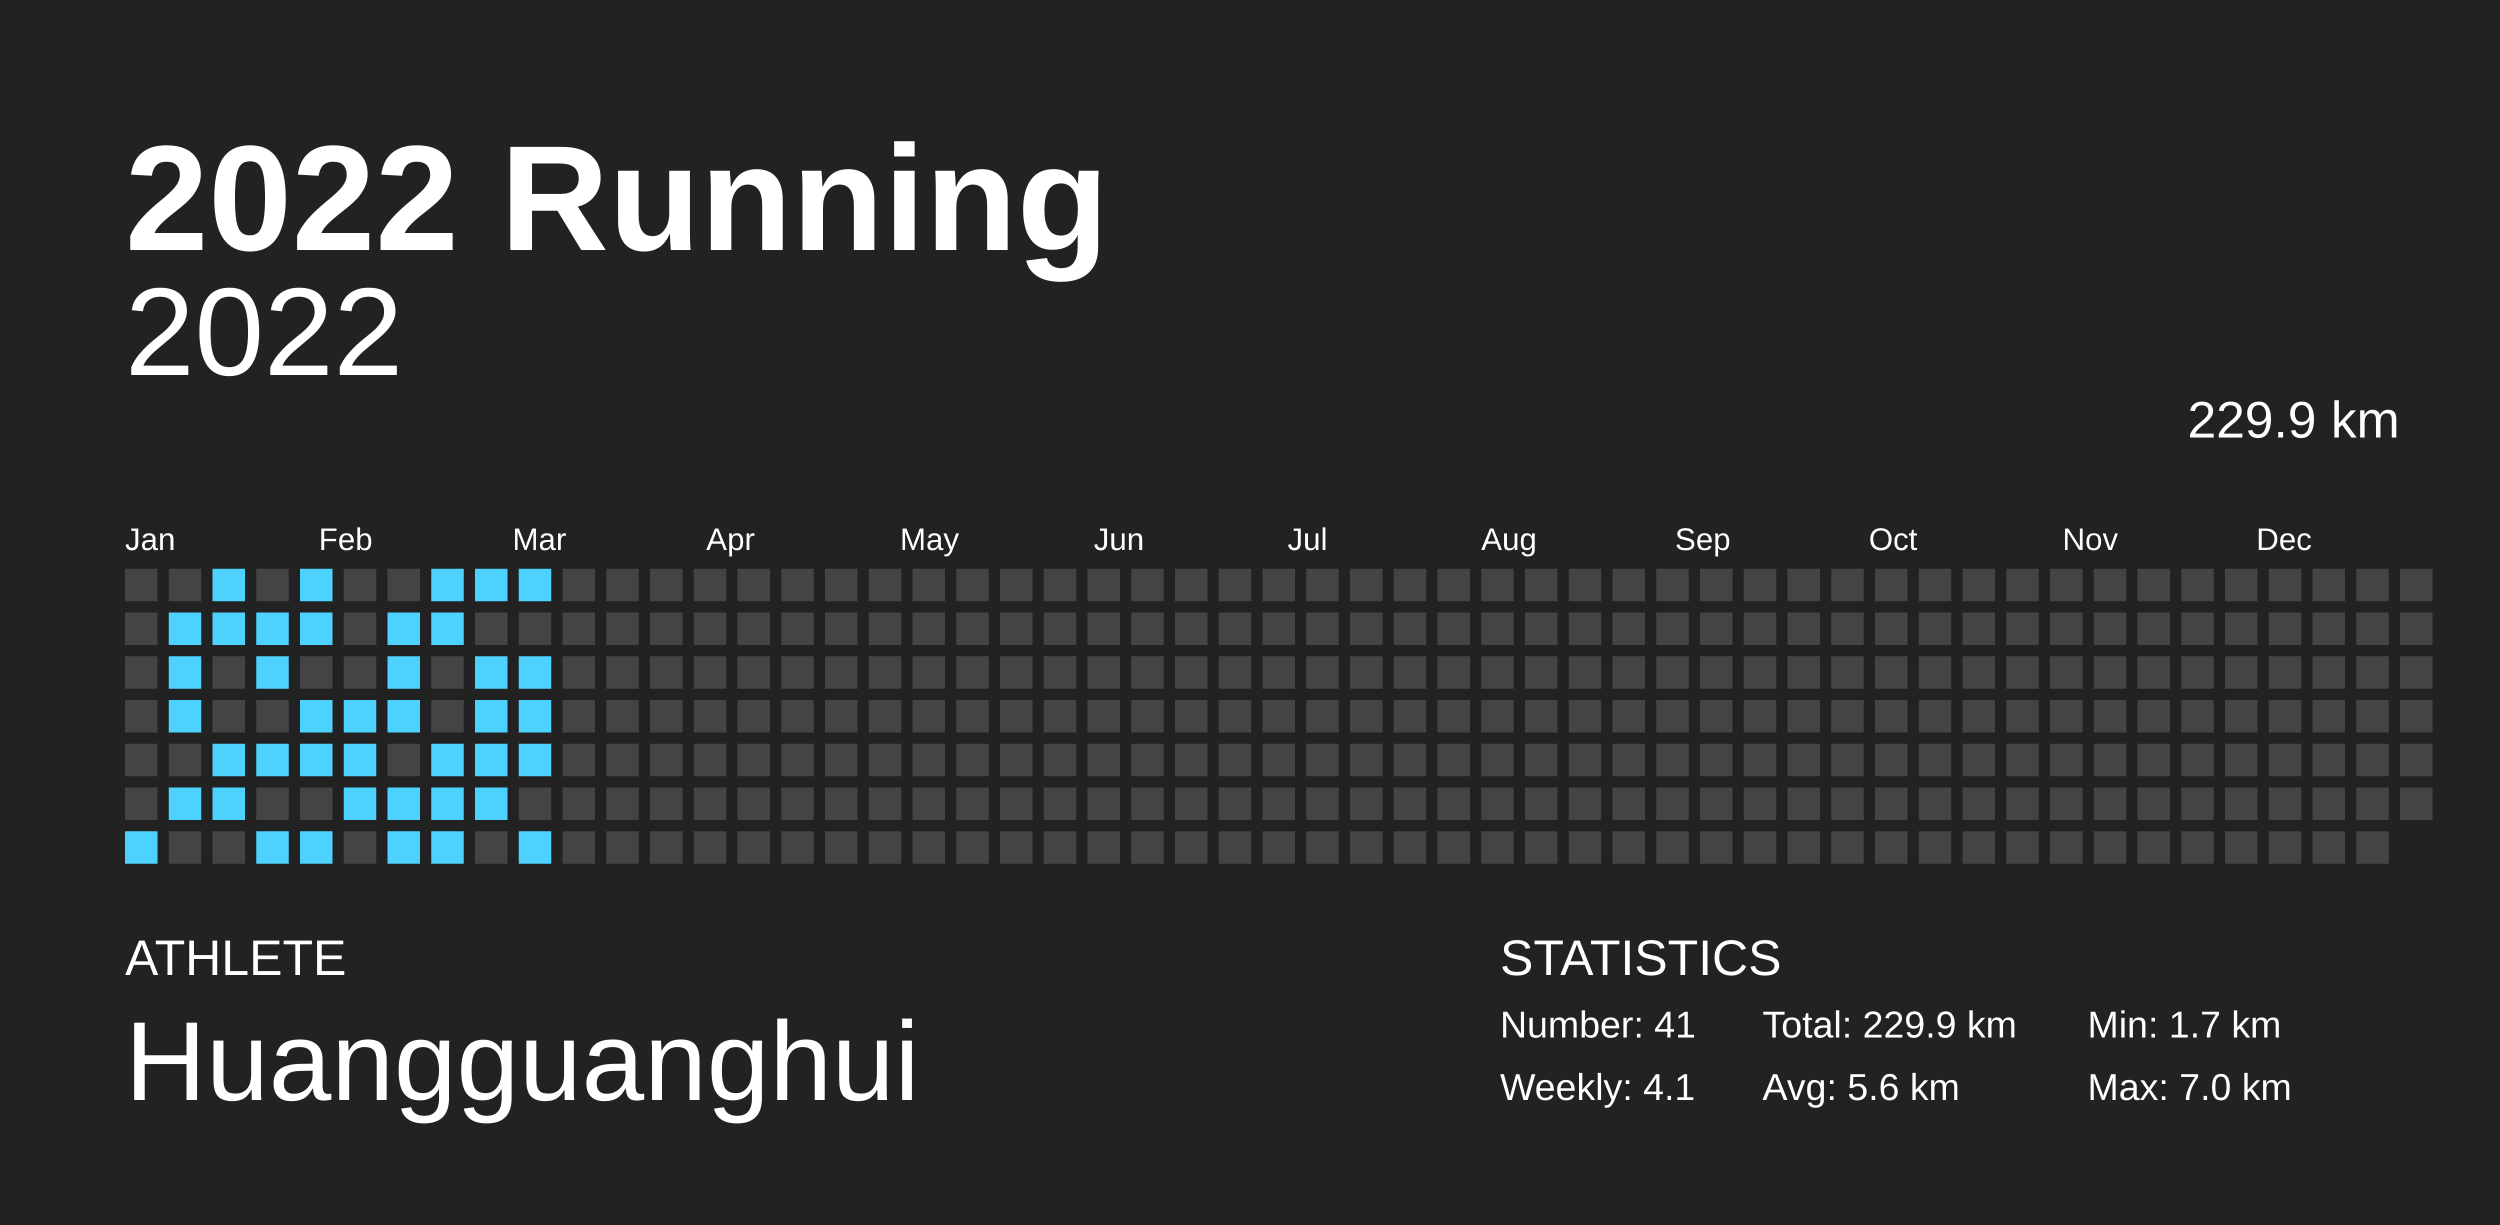
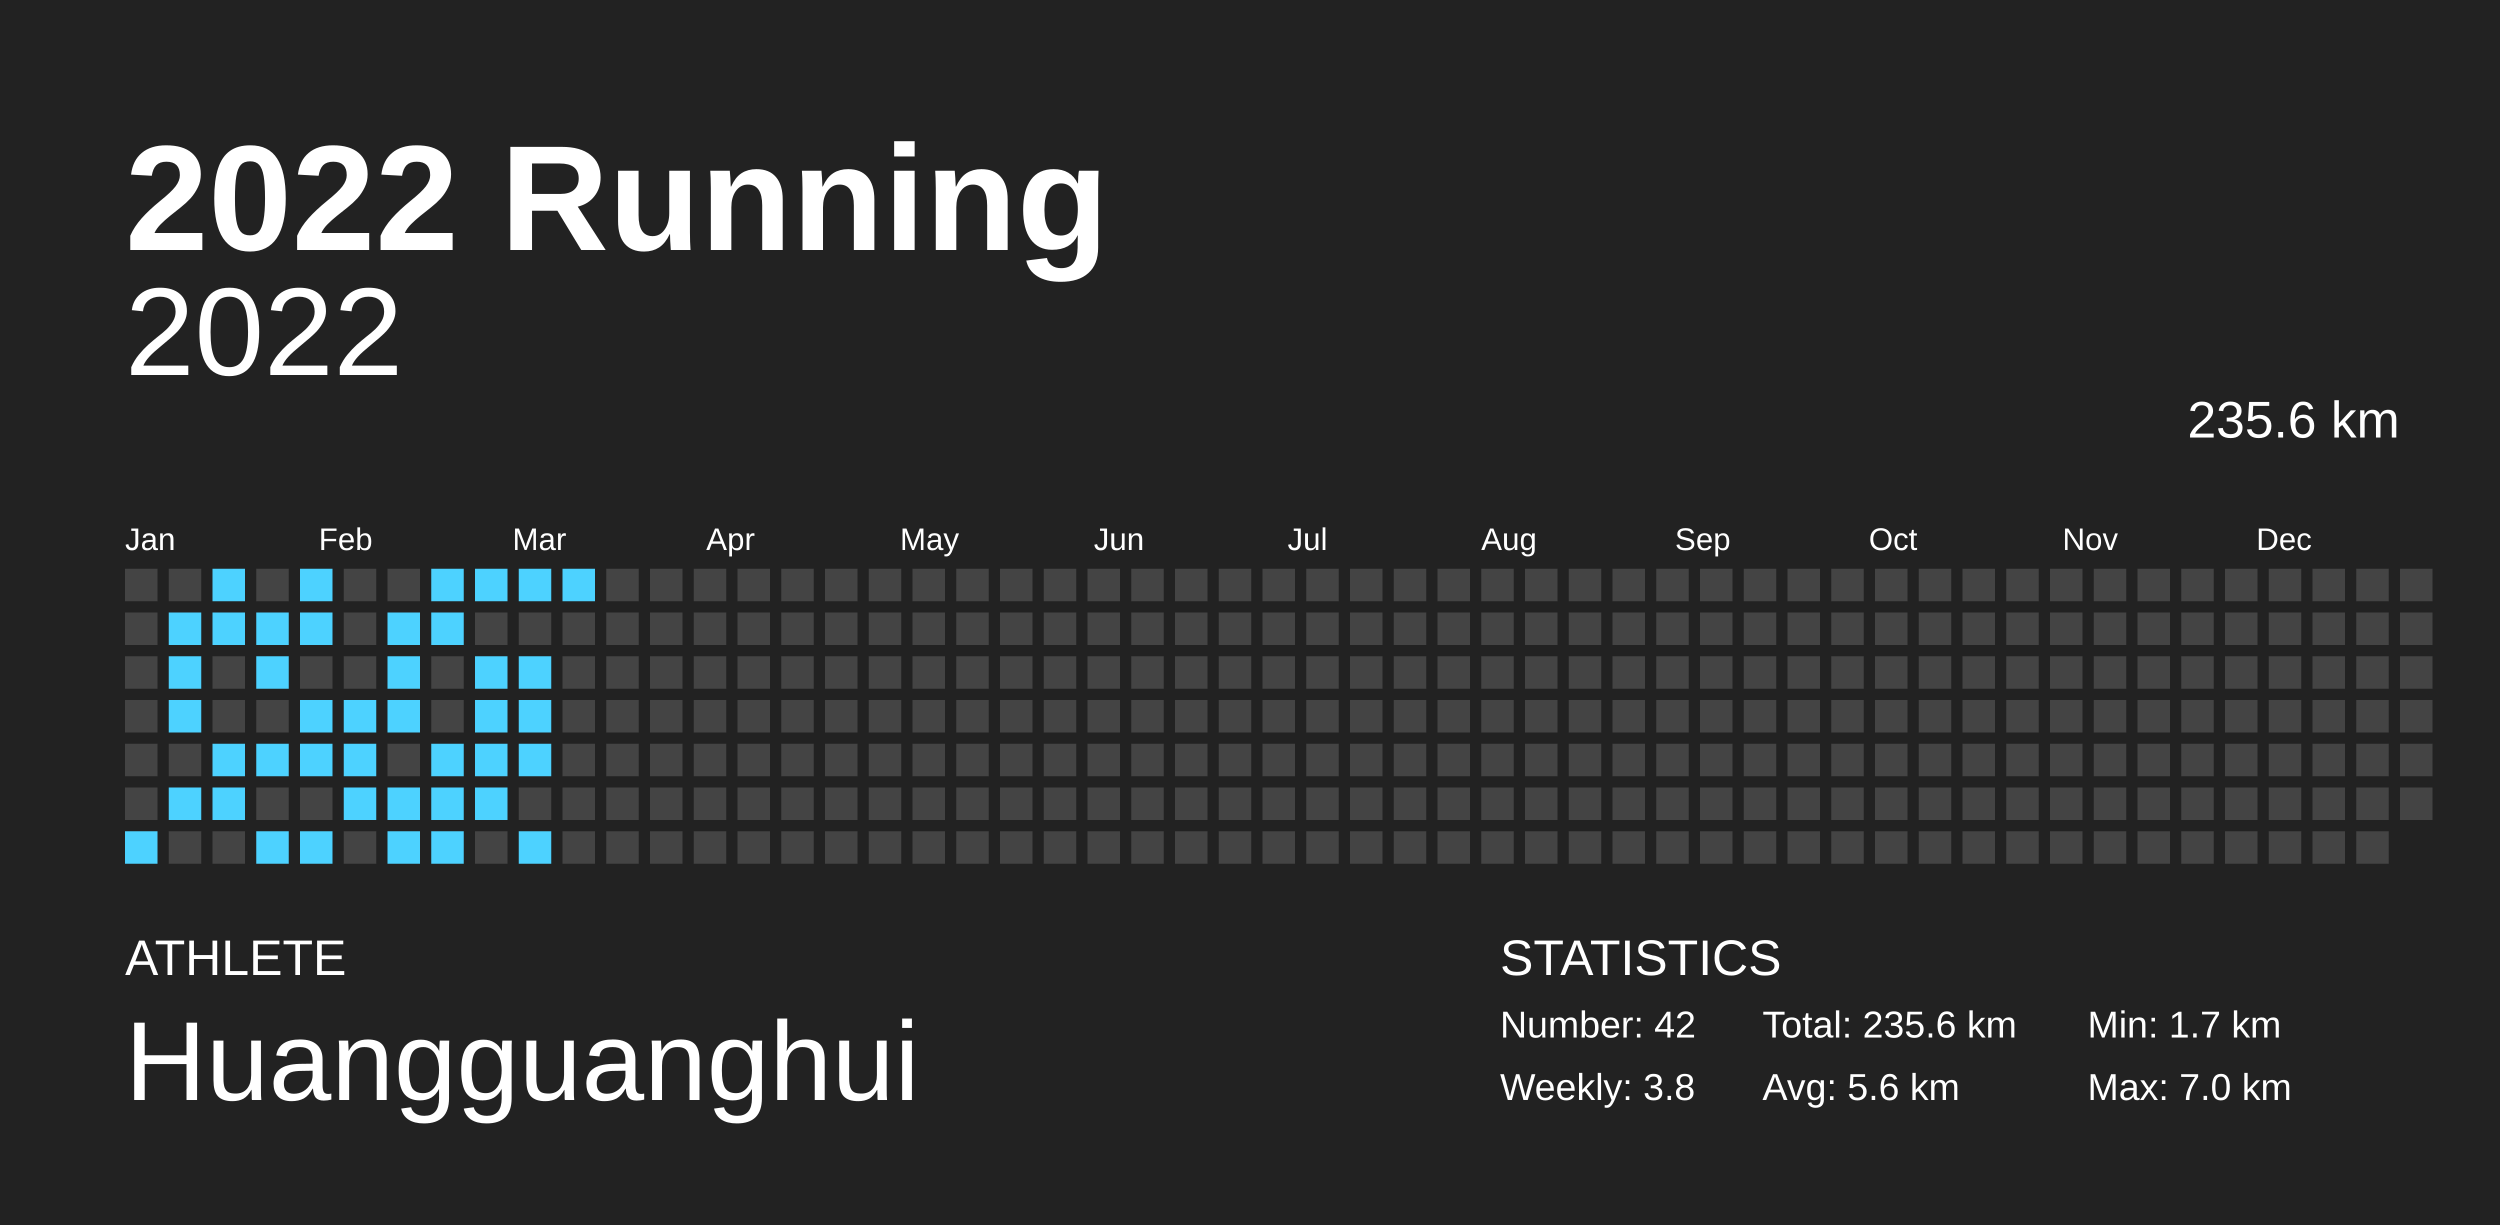
<svg xmlns="http://www.w3.org/2000/svg" baseProfile="full" height="98mm" version="1.1" viewBox="0,0,200,98" width="200mm">
  <defs />
  <rect fill="#222222" height="98" width="200" x="0" y="0" />
  <text fill="#FFFFFF" style="font-size:12px; font-family:Arial; font-weight:bold;" x="10" y="20">2022 Running</text>
  <text fill="#FFFFFF" style="font-size:4px; font-family:Arial" x="10" y="78">ATHLETE</text>
  <text fill="#FFFFFF" style="font-size:9px; font-family:Arial" x="10" y="88">Huangguanghui</text>
  <text fill="#FFFFFF" style="font-size:4px; font-family:Arial" x="120" y="78">STATISTICS</text>
-   <text fill="#FFFFFF" style="font-size:3px; font-family:Arial" x="120" y="83">Number: 41</text>
-   <text fill="#FFFFFF" style="font-size:3px; font-family:Arial" x="120" y="88">Weekly: 4.1</text>
-   <text fill="#FFFFFF" style="font-size:3px; font-family:Arial" x="141" y="83">Total: 229.9 km</text>
+   <text fill="#FFFFFF" style="font-size:3px; font-family:Arial" x="120" y="83">Number: 42</text>
+   <text fill="#FFFFFF" style="font-size:3px; font-family:Arial" x="120" y="88">Weekly: 3.8</text>
+   <text fill="#FFFFFF" style="font-size:3px; font-family:Arial" x="141" y="83">Total: 235.6 km</text>
  <text fill="#FFFFFF" style="font-size:3px; font-family:Arial" x="141" y="88">Avg: 5.6 km</text>
  <text fill="#FFFFFF" style="font-size:3px; font-family:Arial" x="167" y="83">Min: 1.7 km</text>
  <text fill="#FFFFFF" style="font-size:3px; font-family:Arial" x="167" y="88">Max: 7.0 km</text>
  <text alignment-baseline="hanging" fill="#FFFFFF" style="font-size:10.0px; font-family:Arial;" x="10" y="30">2022</text>
-   <text alignment-baseline="hanging" fill="#FFFFFF" style="font-size:4.125px; font-family:Arial;" x="175" y="35">229.9 km</text>
+   <text alignment-baseline="hanging" fill="#FFFFFF" style="font-size:4.125px; font-family:Arial;" x="175" y="35">235.6 km</text>
  <text fill="#FFFFFF" style="font-size:2.5px; font-family:Arial" x="10.0" y="44">Jan</text>
  <text fill="#FFFFFF" style="font-size:2.5px; font-family:Arial" x="25.5" y="44">Feb</text>
  <text fill="#FFFFFF" style="font-size:2.5px; font-family:Arial" x="41.0" y="44">Mar</text>
  <text fill="#FFFFFF" style="font-size:2.5px; font-family:Arial" x="56.5" y="44">Apr</text>
  <text fill="#FFFFFF" style="font-size:2.5px; font-family:Arial" x="72.0" y="44">May</text>
  <text fill="#FFFFFF" style="font-size:2.5px; font-family:Arial" x="87.5" y="44">Jun</text>
  <text fill="#FFFFFF" style="font-size:2.5px; font-family:Arial" x="103.0" y="44">Jul</text>
  <text fill="#FFFFFF" style="font-size:2.5px; font-family:Arial" x="118.5" y="44">Aug</text>
  <text fill="#FFFFFF" style="font-size:2.5px; font-family:Arial" x="134.0" y="44">Sep</text>
  <text fill="#FFFFFF" style="font-size:2.5px; font-family:Arial" x="149.5" y="44">Oct</text>
  <text fill="#FFFFFF" style="font-size:2.5px; font-family:Arial" x="165.0" y="44">Nov</text>
  <text fill="#FFFFFF" style="font-size:2.5px; font-family:Arial" x="180.5" y="44">Dec</text>
  <rect fill="#444444" height="2.6" width="2.6" x="10.0" y="45.5" />
  <rect fill="#444444" height="2.6" width="2.6" x="10.0" y="49.0" />
  <rect fill="#444444" height="2.6" width="2.6" x="10.0" y="52.5" />
  <rect fill="#444444" height="2.6" width="2.6" x="10.0" y="56.0" />
  <rect fill="#444444" height="2.6" width="2.6" x="10.0" y="59.5" />
  <rect fill="#444444" height="2.6" width="2.6" x="10.0" y="63.0" />
  <rect fill="#4dd2ff" height="2.6" width="2.6" x="10.0" y="66.5" />
  <rect fill="#444444" height="2.6" width="2.6" x="13.5" y="45.5" />
  <rect fill="#4dd2ff" height="2.6" width="2.6" x="13.5" y="49.0" />
  <rect fill="#4dd2ff" height="2.6" width="2.6" x="13.5" y="52.5" />
  <rect fill="#4dd2ff" height="2.6" width="2.6" x="13.5" y="56.0" />
  <rect fill="#444444" height="2.6" width="2.6" x="13.5" y="59.5" />
  <rect fill="#4dd2ff" height="2.6" width="2.6" x="13.5" y="63.0" />
  <rect fill="#444444" height="2.6" width="2.6" x="13.5" y="66.5" />
  <rect fill="#4dd2ff" height="2.6" width="2.6" x="17.0" y="45.5" />
  <rect fill="#4dd2ff" height="2.6" width="2.6" x="17.0" y="49.0" />
  <rect fill="#444444" height="2.6" width="2.6" x="17.0" y="52.5" />
  <rect fill="#444444" height="2.6" width="2.6" x="17.0" y="56.0" />
  <rect fill="#4dd2ff" height="2.6" width="2.6" x="17.0" y="59.5" />
  <rect fill="#4dd2ff" height="2.6" width="2.6" x="17.0" y="63.0" />
  <rect fill="#444444" height="2.6" width="2.6" x="17.0" y="66.5" />
  <rect fill="#444444" height="2.6" width="2.6" x="20.5" y="45.5" />
  <rect fill="#4dd2ff" height="2.6" width="2.6" x="20.5" y="49.0" />
  <rect fill="#4dd2ff" height="2.6" width="2.6" x="20.5" y="52.5" />
  <rect fill="#444444" height="2.6" width="2.6" x="20.5" y="56.0" />
  <rect fill="#4dd2ff" height="2.6" width="2.6" x="20.5" y="59.5" />
  <rect fill="#444444" height="2.6" width="2.6" x="20.5" y="63.0" />
  <rect fill="#4dd2ff" height="2.6" width="2.6" x="20.5" y="66.5" />
  <rect fill="#4dd2ff" height="2.6" width="2.6" x="24.0" y="45.5" />
  <rect fill="#4dd2ff" height="2.6" width="2.6" x="24.0" y="49.0" />
  <rect fill="#444444" height="2.6" width="2.6" x="24.0" y="52.5" />
  <rect fill="#4dd2ff" height="2.6" width="2.6" x="24.0" y="56.0" />
  <rect fill="#4dd2ff" height="2.6" width="2.6" x="24.0" y="59.5" />
  <rect fill="#444444" height="2.6" width="2.6" x="24.0" y="63.0" />
  <rect fill="#4dd2ff" height="2.6" width="2.6" x="24.0" y="66.5" />
  <rect fill="#444444" height="2.6" width="2.6" x="27.5" y="45.5" />
  <rect fill="#444444" height="2.6" width="2.6" x="27.5" y="49.0" />
  <rect fill="#444444" height="2.6" width="2.6" x="27.5" y="52.5" />
  <rect fill="#4dd2ff" height="2.6" width="2.6" x="27.5" y="56.0" />
  <rect fill="#4dd2ff" height="2.6" width="2.6" x="27.5" y="59.5" />
  <rect fill="#4dd2ff" height="2.6" width="2.6" x="27.5" y="63.0" />
  <rect fill="#444444" height="2.6" width="2.6" x="27.5" y="66.5" />
  <rect fill="#444444" height="2.6" width="2.6" x="31.0" y="45.5" />
  <rect fill="#4dd2ff" height="2.6" width="2.6" x="31.0" y="49.0" />
  <rect fill="#4dd2ff" height="2.6" width="2.6" x="31.0" y="52.5" />
  <rect fill="#4dd2ff" height="2.6" width="2.6" x="31.0" y="56.0" />
  <rect fill="#444444" height="2.6" width="2.6" x="31.0" y="59.5" />
  <rect fill="#4dd2ff" height="2.6" width="2.6" x="31.0" y="63.0" />
  <rect fill="#4dd2ff" height="2.6" width="2.6" x="31.0" y="66.5" />
  <rect fill="#4dd2ff" height="2.6" width="2.6" x="34.5" y="45.5" />
  <rect fill="#4dd2ff" height="2.6" width="2.6" x="34.5" y="49.0" />
  <rect fill="#444444" height="2.6" width="2.6" x="34.5" y="52.5" />
  <rect fill="#444444" height="2.6" width="2.6" x="34.5" y="56.0" />
  <rect fill="#4dd2ff" height="2.6" width="2.6" x="34.5" y="59.5" />
  <rect fill="#4dd2ff" height="2.6" width="2.6" x="34.5" y="63.0" />
  <rect fill="#4dd2ff" height="2.6" width="2.6" x="34.5" y="66.5" />
  <rect fill="#4dd2ff" height="2.6" width="2.6" x="38.0" y="45.5" />
  <rect fill="#444444" height="2.6" width="2.6" x="38.0" y="49.0" />
  <rect fill="#4dd2ff" height="2.6" width="2.6" x="38.0" y="52.5" />
  <rect fill="#4dd2ff" height="2.6" width="2.6" x="38.0" y="56.0" />
  <rect fill="#4dd2ff" height="2.6" width="2.6" x="38.0" y="59.5" />
  <rect fill="#4dd2ff" height="2.6" width="2.6" x="38.0" y="63.0" />
  <rect fill="#444444" height="2.6" width="2.6" x="38.0" y="66.5" />
  <rect fill="#4dd2ff" height="2.6" width="2.6" x="41.5" y="45.5" />
  <rect fill="#444444" height="2.6" width="2.6" x="41.5" y="49.0" />
  <rect fill="#4dd2ff" height="2.6" width="2.6" x="41.5" y="52.5" />
  <rect fill="#4dd2ff" height="2.6" width="2.6" x="41.5" y="56.0" />
  <rect fill="#4dd2ff" height="2.6" width="2.6" x="41.5" y="59.5" />
  <rect fill="#444444" height="2.6" width="2.6" x="41.5" y="63.0" />
  <rect fill="#4dd2ff" height="2.6" width="2.6" x="41.5" y="66.5" />
-   <rect fill="#444444" height="2.6" width="2.6" x="45.0" y="45.5" />
+   <rect fill="#4dd2ff" height="2.6" width="2.6" x="45.0" y="45.5" />
  <rect fill="#444444" height="2.6" width="2.6" x="45.0" y="49.0" />
  <rect fill="#444444" height="2.6" width="2.6" x="45.0" y="52.5" />
  <rect fill="#444444" height="2.6" width="2.6" x="45.0" y="56.0" />
  <rect fill="#444444" height="2.6" width="2.6" x="45.0" y="59.5" />
  <rect fill="#444444" height="2.6" width="2.6" x="45.0" y="63.0" />
  <rect fill="#444444" height="2.6" width="2.6" x="45.0" y="66.5" />
  <rect fill="#444444" height="2.6" width="2.6" x="48.5" y="45.5" />
  <rect fill="#444444" height="2.6" width="2.6" x="48.5" y="49.0" />
  <rect fill="#444444" height="2.6" width="2.6" x="48.5" y="52.5" />
  <rect fill="#444444" height="2.6" width="2.6" x="48.5" y="56.0" />
  <rect fill="#444444" height="2.6" width="2.6" x="48.5" y="59.5" />
  <rect fill="#444444" height="2.6" width="2.6" x="48.5" y="63.0" />
  <rect fill="#444444" height="2.6" width="2.6" x="48.5" y="66.5" />
  <rect fill="#444444" height="2.6" width="2.6" x="52.0" y="45.5" />
  <rect fill="#444444" height="2.6" width="2.6" x="52.0" y="49.0" />
  <rect fill="#444444" height="2.6" width="2.6" x="52.0" y="52.5" />
  <rect fill="#444444" height="2.6" width="2.6" x="52.0" y="56.0" />
  <rect fill="#444444" height="2.6" width="2.6" x="52.0" y="59.5" />
  <rect fill="#444444" height="2.6" width="2.6" x="52.0" y="63.0" />
  <rect fill="#444444" height="2.6" width="2.6" x="52.0" y="66.5" />
  <rect fill="#444444" height="2.6" width="2.6" x="55.5" y="45.5" />
  <rect fill="#444444" height="2.6" width="2.6" x="55.5" y="49.0" />
  <rect fill="#444444" height="2.6" width="2.6" x="55.5" y="52.5" />
  <rect fill="#444444" height="2.6" width="2.6" x="55.5" y="56.0" />
  <rect fill="#444444" height="2.6" width="2.6" x="55.5" y="59.5" />
  <rect fill="#444444" height="2.6" width="2.6" x="55.5" y="63.0" />
  <rect fill="#444444" height="2.6" width="2.6" x="55.5" y="66.5" />
  <rect fill="#444444" height="2.6" width="2.6" x="59.0" y="45.5" />
  <rect fill="#444444" height="2.6" width="2.6" x="59.0" y="49.0" />
  <rect fill="#444444" height="2.6" width="2.6" x="59.0" y="52.5" />
  <rect fill="#444444" height="2.6" width="2.6" x="59.0" y="56.0" />
  <rect fill="#444444" height="2.6" width="2.6" x="59.0" y="59.5" />
  <rect fill="#444444" height="2.6" width="2.6" x="59.0" y="63.0" />
  <rect fill="#444444" height="2.6" width="2.6" x="59.0" y="66.5" />
  <rect fill="#444444" height="2.6" width="2.6" x="62.5" y="45.5" />
  <rect fill="#444444" height="2.6" width="2.6" x="62.5" y="49.0" />
  <rect fill="#444444" height="2.6" width="2.6" x="62.5" y="52.5" />
  <rect fill="#444444" height="2.6" width="2.6" x="62.5" y="56.0" />
  <rect fill="#444444" height="2.6" width="2.6" x="62.5" y="59.5" />
  <rect fill="#444444" height="2.6" width="2.6" x="62.5" y="63.0" />
  <rect fill="#444444" height="2.6" width="2.6" x="62.5" y="66.5" />
  <rect fill="#444444" height="2.6" width="2.6" x="66.0" y="45.5" />
  <rect fill="#444444" height="2.6" width="2.6" x="66.0" y="49.0" />
  <rect fill="#444444" height="2.6" width="2.6" x="66.0" y="52.5" />
  <rect fill="#444444" height="2.6" width="2.6" x="66.0" y="56.0" />
  <rect fill="#444444" height="2.6" width="2.6" x="66.0" y="59.5" />
  <rect fill="#444444" height="2.6" width="2.6" x="66.0" y="63.0" />
  <rect fill="#444444" height="2.6" width="2.6" x="66.0" y="66.5" />
  <rect fill="#444444" height="2.6" width="2.6" x="69.5" y="45.5" />
  <rect fill="#444444" height="2.6" width="2.6" x="69.5" y="49.0" />
  <rect fill="#444444" height="2.6" width="2.6" x="69.5" y="52.5" />
  <rect fill="#444444" height="2.6" width="2.6" x="69.5" y="56.0" />
  <rect fill="#444444" height="2.6" width="2.6" x="69.5" y="59.5" />
  <rect fill="#444444" height="2.6" width="2.6" x="69.5" y="63.0" />
  <rect fill="#444444" height="2.6" width="2.6" x="69.5" y="66.5" />
  <rect fill="#444444" height="2.6" width="2.6" x="73.0" y="45.5" />
  <rect fill="#444444" height="2.6" width="2.6" x="73.0" y="49.0" />
  <rect fill="#444444" height="2.6" width="2.6" x="73.0" y="52.5" />
  <rect fill="#444444" height="2.6" width="2.6" x="73.0" y="56.0" />
  <rect fill="#444444" height="2.6" width="2.6" x="73.0" y="59.5" />
  <rect fill="#444444" height="2.6" width="2.6" x="73.0" y="63.0" />
  <rect fill="#444444" height="2.6" width="2.6" x="73.0" y="66.5" />
  <rect fill="#444444" height="2.6" width="2.6" x="76.5" y="45.5" />
  <rect fill="#444444" height="2.6" width="2.6" x="76.5" y="49.0" />
  <rect fill="#444444" height="2.6" width="2.6" x="76.5" y="52.5" />
  <rect fill="#444444" height="2.6" width="2.6" x="76.5" y="56.0" />
  <rect fill="#444444" height="2.6" width="2.6" x="76.5" y="59.5" />
  <rect fill="#444444" height="2.6" width="2.6" x="76.5" y="63.0" />
  <rect fill="#444444" height="2.6" width="2.6" x="76.5" y="66.5" />
  <rect fill="#444444" height="2.6" width="2.6" x="80.0" y="45.5" />
  <rect fill="#444444" height="2.6" width="2.6" x="80.0" y="49.0" />
  <rect fill="#444444" height="2.6" width="2.6" x="80.0" y="52.5" />
  <rect fill="#444444" height="2.6" width="2.6" x="80.0" y="56.0" />
  <rect fill="#444444" height="2.6" width="2.6" x="80.0" y="59.5" />
  <rect fill="#444444" height="2.6" width="2.6" x="80.0" y="63.0" />
  <rect fill="#444444" height="2.6" width="2.6" x="80.0" y="66.5" />
  <rect fill="#444444" height="2.6" width="2.6" x="83.5" y="45.5" />
  <rect fill="#444444" height="2.6" width="2.6" x="83.5" y="49.0" />
  <rect fill="#444444" height="2.6" width="2.6" x="83.5" y="52.5" />
  <rect fill="#444444" height="2.6" width="2.6" x="83.5" y="56.0" />
  <rect fill="#444444" height="2.6" width="2.6" x="83.5" y="59.5" />
  <rect fill="#444444" height="2.6" width="2.6" x="83.5" y="63.0" />
  <rect fill="#444444" height="2.6" width="2.6" x="83.5" y="66.5" />
  <rect fill="#444444" height="2.6" width="2.6" x="87.0" y="45.5" />
  <rect fill="#444444" height="2.6" width="2.6" x="87.0" y="49.0" />
  <rect fill="#444444" height="2.6" width="2.6" x="87.0" y="52.5" />
  <rect fill="#444444" height="2.6" width="2.6" x="87.0" y="56.0" />
  <rect fill="#444444" height="2.6" width="2.6" x="87.0" y="59.5" />
  <rect fill="#444444" height="2.6" width="2.6" x="87.0" y="63.0" />
  <rect fill="#444444" height="2.6" width="2.6" x="87.0" y="66.5" />
  <rect fill="#444444" height="2.6" width="2.6" x="90.5" y="45.5" />
  <rect fill="#444444" height="2.6" width="2.6" x="90.5" y="49.0" />
  <rect fill="#444444" height="2.6" width="2.6" x="90.5" y="52.5" />
  <rect fill="#444444" height="2.6" width="2.6" x="90.5" y="56.0" />
  <rect fill="#444444" height="2.6" width="2.6" x="90.5" y="59.5" />
  <rect fill="#444444" height="2.6" width="2.6" x="90.5" y="63.0" />
  <rect fill="#444444" height="2.6" width="2.6" x="90.5" y="66.5" />
  <rect fill="#444444" height="2.6" width="2.6" x="94.0" y="45.5" />
  <rect fill="#444444" height="2.6" width="2.6" x="94.0" y="49.0" />
  <rect fill="#444444" height="2.6" width="2.6" x="94.0" y="52.5" />
  <rect fill="#444444" height="2.6" width="2.6" x="94.0" y="56.0" />
  <rect fill="#444444" height="2.6" width="2.6" x="94.0" y="59.5" />
  <rect fill="#444444" height="2.6" width="2.6" x="94.0" y="63.0" />
  <rect fill="#444444" height="2.6" width="2.6" x="94.0" y="66.5" />
  <rect fill="#444444" height="2.6" width="2.6" x="97.5" y="45.5" />
  <rect fill="#444444" height="2.6" width="2.6" x="97.5" y="49.0" />
  <rect fill="#444444" height="2.6" width="2.6" x="97.5" y="52.5" />
  <rect fill="#444444" height="2.6" width="2.6" x="97.5" y="56.0" />
  <rect fill="#444444" height="2.6" width="2.6" x="97.5" y="59.5" />
  <rect fill="#444444" height="2.6" width="2.6" x="97.5" y="63.0" />
  <rect fill="#444444" height="2.6" width="2.6" x="97.5" y="66.5" />
  <rect fill="#444444" height="2.6" width="2.6" x="101.0" y="45.5" />
  <rect fill="#444444" height="2.6" width="2.6" x="101.0" y="49.0" />
  <rect fill="#444444" height="2.6" width="2.6" x="101.0" y="52.5" />
  <rect fill="#444444" height="2.6" width="2.6" x="101.0" y="56.0" />
  <rect fill="#444444" height="2.6" width="2.6" x="101.0" y="59.5" />
  <rect fill="#444444" height="2.6" width="2.6" x="101.0" y="63.0" />
  <rect fill="#444444" height="2.6" width="2.6" x="101.0" y="66.5" />
  <rect fill="#444444" height="2.6" width="2.6" x="104.5" y="45.5" />
  <rect fill="#444444" height="2.6" width="2.6" x="104.5" y="49.0" />
  <rect fill="#444444" height="2.6" width="2.6" x="104.5" y="52.5" />
  <rect fill="#444444" height="2.6" width="2.6" x="104.5" y="56.0" />
  <rect fill="#444444" height="2.6" width="2.6" x="104.5" y="59.5" />
  <rect fill="#444444" height="2.6" width="2.6" x="104.5" y="63.0" />
  <rect fill="#444444" height="2.6" width="2.6" x="104.5" y="66.5" />
  <rect fill="#444444" height="2.6" width="2.6" x="108.0" y="45.5" />
  <rect fill="#444444" height="2.6" width="2.6" x="108.0" y="49.0" />
  <rect fill="#444444" height="2.6" width="2.6" x="108.0" y="52.5" />
  <rect fill="#444444" height="2.6" width="2.6" x="108.0" y="56.0" />
  <rect fill="#444444" height="2.6" width="2.6" x="108.0" y="59.5" />
  <rect fill="#444444" height="2.6" width="2.6" x="108.0" y="63.0" />
  <rect fill="#444444" height="2.6" width="2.6" x="108.0" y="66.5" />
  <rect fill="#444444" height="2.6" width="2.6" x="111.5" y="45.5" />
  <rect fill="#444444" height="2.6" width="2.6" x="111.5" y="49.0" />
  <rect fill="#444444" height="2.6" width="2.6" x="111.5" y="52.5" />
  <rect fill="#444444" height="2.6" width="2.6" x="111.5" y="56.0" />
  <rect fill="#444444" height="2.6" width="2.6" x="111.5" y="59.5" />
  <rect fill="#444444" height="2.6" width="2.6" x="111.5" y="63.0" />
  <rect fill="#444444" height="2.6" width="2.6" x="111.5" y="66.5" />
  <rect fill="#444444" height="2.6" width="2.6" x="115.0" y="45.5" />
  <rect fill="#444444" height="2.6" width="2.6" x="115.0" y="49.0" />
  <rect fill="#444444" height="2.6" width="2.6" x="115.0" y="52.5" />
  <rect fill="#444444" height="2.6" width="2.6" x="115.0" y="56.0" />
  <rect fill="#444444" height="2.6" width="2.6" x="115.0" y="59.5" />
  <rect fill="#444444" height="2.6" width="2.6" x="115.0" y="63.0" />
  <rect fill="#444444" height="2.6" width="2.6" x="115.0" y="66.5" />
  <rect fill="#444444" height="2.6" width="2.6" x="118.5" y="45.5" />
  <rect fill="#444444" height="2.6" width="2.6" x="118.5" y="49.0" />
  <rect fill="#444444" height="2.6" width="2.6" x="118.5" y="52.5" />
  <rect fill="#444444" height="2.6" width="2.6" x="118.5" y="56.0" />
  <rect fill="#444444" height="2.6" width="2.6" x="118.5" y="59.5" />
  <rect fill="#444444" height="2.6" width="2.6" x="118.5" y="63.0" />
  <rect fill="#444444" height="2.6" width="2.6" x="118.5" y="66.5" />
  <rect fill="#444444" height="2.6" width="2.6" x="122.0" y="45.5" />
  <rect fill="#444444" height="2.6" width="2.6" x="122.0" y="49.0" />
  <rect fill="#444444" height="2.6" width="2.6" x="122.0" y="52.5" />
  <rect fill="#444444" height="2.6" width="2.6" x="122.0" y="56.0" />
  <rect fill="#444444" height="2.6" width="2.6" x="122.0" y="59.5" />
  <rect fill="#444444" height="2.6" width="2.6" x="122.0" y="63.0" />
  <rect fill="#444444" height="2.6" width="2.6" x="122.0" y="66.5" />
  <rect fill="#444444" height="2.6" width="2.6" x="125.5" y="45.5" />
  <rect fill="#444444" height="2.6" width="2.6" x="125.5" y="49.0" />
  <rect fill="#444444" height="2.6" width="2.6" x="125.5" y="52.5" />
  <rect fill="#444444" height="2.6" width="2.6" x="125.5" y="56.0" />
  <rect fill="#444444" height="2.6" width="2.6" x="125.5" y="59.5" />
  <rect fill="#444444" height="2.6" width="2.6" x="125.5" y="63.0" />
  <rect fill="#444444" height="2.6" width="2.6" x="125.5" y="66.5" />
  <rect fill="#444444" height="2.6" width="2.6" x="129.0" y="45.5" />
  <rect fill="#444444" height="2.6" width="2.6" x="129.0" y="49.0" />
  <rect fill="#444444" height="2.6" width="2.6" x="129.0" y="52.5" />
  <rect fill="#444444" height="2.6" width="2.6" x="129.0" y="56.0" />
  <rect fill="#444444" height="2.6" width="2.6" x="129.0" y="59.5" />
  <rect fill="#444444" height="2.6" width="2.6" x="129.0" y="63.0" />
  <rect fill="#444444" height="2.6" width="2.6" x="129.0" y="66.5" />
  <rect fill="#444444" height="2.6" width="2.6" x="132.5" y="45.5" />
  <rect fill="#444444" height="2.6" width="2.6" x="132.5" y="49.0" />
  <rect fill="#444444" height="2.6" width="2.6" x="132.5" y="52.5" />
  <rect fill="#444444" height="2.6" width="2.6" x="132.5" y="56.0" />
  <rect fill="#444444" height="2.6" width="2.6" x="132.5" y="59.5" />
  <rect fill="#444444" height="2.6" width="2.6" x="132.5" y="63.0" />
  <rect fill="#444444" height="2.6" width="2.6" x="132.5" y="66.5" />
  <rect fill="#444444" height="2.6" width="2.6" x="136.0" y="45.5" />
  <rect fill="#444444" height="2.6" width="2.6" x="136.0" y="49.0" />
  <rect fill="#444444" height="2.6" width="2.6" x="136.0" y="52.5" />
  <rect fill="#444444" height="2.6" width="2.6" x="136.0" y="56.0" />
  <rect fill="#444444" height="2.6" width="2.6" x="136.0" y="59.5" />
  <rect fill="#444444" height="2.6" width="2.6" x="136.0" y="63.0" />
  <rect fill="#444444" height="2.6" width="2.6" x="136.0" y="66.5" />
  <rect fill="#444444" height="2.6" width="2.6" x="139.5" y="45.5" />
  <rect fill="#444444" height="2.6" width="2.6" x="139.5" y="49.0" />
  <rect fill="#444444" height="2.6" width="2.6" x="139.5" y="52.5" />
  <rect fill="#444444" height="2.6" width="2.6" x="139.5" y="56.0" />
  <rect fill="#444444" height="2.6" width="2.6" x="139.5" y="59.5" />
  <rect fill="#444444" height="2.6" width="2.6" x="139.5" y="63.0" />
  <rect fill="#444444" height="2.6" width="2.6" x="139.5" y="66.5" />
  <rect fill="#444444" height="2.6" width="2.6" x="143.0" y="45.5" />
  <rect fill="#444444" height="2.6" width="2.6" x="143.0" y="49.0" />
  <rect fill="#444444" height="2.6" width="2.6" x="143.0" y="52.5" />
  <rect fill="#444444" height="2.6" width="2.6" x="143.0" y="56.0" />
  <rect fill="#444444" height="2.6" width="2.6" x="143.0" y="59.5" />
  <rect fill="#444444" height="2.6" width="2.6" x="143.0" y="63.0" />
  <rect fill="#444444" height="2.6" width="2.6" x="143.0" y="66.5" />
  <rect fill="#444444" height="2.6" width="2.6" x="146.5" y="45.5" />
  <rect fill="#444444" height="2.6" width="2.6" x="146.5" y="49.0" />
  <rect fill="#444444" height="2.6" width="2.6" x="146.5" y="52.5" />
  <rect fill="#444444" height="2.6" width="2.6" x="146.5" y="56.0" />
  <rect fill="#444444" height="2.6" width="2.6" x="146.5" y="59.5" />
  <rect fill="#444444" height="2.6" width="2.6" x="146.5" y="63.0" />
  <rect fill="#444444" height="2.6" width="2.6" x="146.5" y="66.5" />
  <rect fill="#444444" height="2.6" width="2.6" x="150.0" y="45.5" />
  <rect fill="#444444" height="2.6" width="2.6" x="150.0" y="49.0" />
  <rect fill="#444444" height="2.6" width="2.6" x="150.0" y="52.5" />
  <rect fill="#444444" height="2.6" width="2.6" x="150.0" y="56.0" />
  <rect fill="#444444" height="2.6" width="2.6" x="150.0" y="59.5" />
  <rect fill="#444444" height="2.6" width="2.6" x="150.0" y="63.0" />
  <rect fill="#444444" height="2.6" width="2.6" x="150.0" y="66.5" />
  <rect fill="#444444" height="2.6" width="2.6" x="153.5" y="45.5" />
  <rect fill="#444444" height="2.6" width="2.6" x="153.5" y="49.0" />
  <rect fill="#444444" height="2.6" width="2.6" x="153.5" y="52.5" />
  <rect fill="#444444" height="2.6" width="2.6" x="153.5" y="56.0" />
  <rect fill="#444444" height="2.6" width="2.6" x="153.5" y="59.5" />
  <rect fill="#444444" height="2.6" width="2.6" x="153.5" y="63.0" />
  <rect fill="#444444" height="2.6" width="2.6" x="153.5" y="66.5" />
  <rect fill="#444444" height="2.6" width="2.6" x="157.0" y="45.5" />
  <rect fill="#444444" height="2.6" width="2.6" x="157.0" y="49.0" />
  <rect fill="#444444" height="2.6" width="2.6" x="157.0" y="52.5" />
  <rect fill="#444444" height="2.6" width="2.6" x="157.0" y="56.0" />
  <rect fill="#444444" height="2.6" width="2.6" x="157.0" y="59.5" />
  <rect fill="#444444" height="2.6" width="2.6" x="157.0" y="63.0" />
  <rect fill="#444444" height="2.6" width="2.6" x="157.0" y="66.5" />
  <rect fill="#444444" height="2.6" width="2.6" x="160.5" y="45.5" />
  <rect fill="#444444" height="2.6" width="2.6" x="160.5" y="49.0" />
  <rect fill="#444444" height="2.6" width="2.6" x="160.5" y="52.5" />
  <rect fill="#444444" height="2.6" width="2.6" x="160.5" y="56.0" />
  <rect fill="#444444" height="2.6" width="2.6" x="160.5" y="59.5" />
  <rect fill="#444444" height="2.6" width="2.6" x="160.5" y="63.0" />
  <rect fill="#444444" height="2.6" width="2.6" x="160.5" y="66.5" />
  <rect fill="#444444" height="2.6" width="2.6" x="164.0" y="45.5" />
  <rect fill="#444444" height="2.6" width="2.6" x="164.0" y="49.0" />
  <rect fill="#444444" height="2.6" width="2.6" x="164.0" y="52.5" />
  <rect fill="#444444" height="2.6" width="2.6" x="164.0" y="56.0" />
  <rect fill="#444444" height="2.6" width="2.6" x="164.0" y="59.5" />
  <rect fill="#444444" height="2.6" width="2.6" x="164.0" y="63.0" />
  <rect fill="#444444" height="2.6" width="2.6" x="164.0" y="66.5" />
  <rect fill="#444444" height="2.6" width="2.6" x="167.5" y="45.5" />
  <rect fill="#444444" height="2.6" width="2.6" x="167.5" y="49.0" />
  <rect fill="#444444" height="2.6" width="2.6" x="167.5" y="52.5" />
  <rect fill="#444444" height="2.6" width="2.6" x="167.5" y="56.0" />
  <rect fill="#444444" height="2.6" width="2.6" x="167.5" y="59.5" />
  <rect fill="#444444" height="2.6" width="2.6" x="167.5" y="63.0" />
  <rect fill="#444444" height="2.6" width="2.6" x="167.5" y="66.5" />
  <rect fill="#444444" height="2.6" width="2.6" x="171.0" y="45.5" />
  <rect fill="#444444" height="2.6" width="2.6" x="171.0" y="49.0" />
  <rect fill="#444444" height="2.6" width="2.6" x="171.0" y="52.5" />
  <rect fill="#444444" height="2.6" width="2.6" x="171.0" y="56.0" />
  <rect fill="#444444" height="2.6" width="2.6" x="171.0" y="59.5" />
  <rect fill="#444444" height="2.6" width="2.6" x="171.0" y="63.0" />
  <rect fill="#444444" height="2.6" width="2.6" x="171.0" y="66.5" />
  <rect fill="#444444" height="2.6" width="2.6" x="174.5" y="45.5" />
  <rect fill="#444444" height="2.6" width="2.6" x="174.5" y="49.0" />
  <rect fill="#444444" height="2.6" width="2.6" x="174.5" y="52.5" />
  <rect fill="#444444" height="2.6" width="2.6" x="174.5" y="56.0" />
  <rect fill="#444444" height="2.6" width="2.6" x="174.5" y="59.5" />
  <rect fill="#444444" height="2.6" width="2.6" x="174.5" y="63.0" />
  <rect fill="#444444" height="2.6" width="2.6" x="174.5" y="66.5" />
  <rect fill="#444444" height="2.6" width="2.6" x="178.0" y="45.5" />
  <rect fill="#444444" height="2.6" width="2.6" x="178.0" y="49.0" />
  <rect fill="#444444" height="2.6" width="2.6" x="178.0" y="52.5" />
  <rect fill="#444444" height="2.6" width="2.6" x="178.0" y="56.0" />
  <rect fill="#444444" height="2.6" width="2.6" x="178.0" y="59.5" />
  <rect fill="#444444" height="2.6" width="2.6" x="178.0" y="63.0" />
  <rect fill="#444444" height="2.6" width="2.6" x="178.0" y="66.5" />
  <rect fill="#444444" height="2.6" width="2.6" x="181.5" y="45.5" />
  <rect fill="#444444" height="2.6" width="2.6" x="181.5" y="49.0" />
  <rect fill="#444444" height="2.6" width="2.6" x="181.5" y="52.5" />
  <rect fill="#444444" height="2.6" width="2.6" x="181.5" y="56.0" />
  <rect fill="#444444" height="2.6" width="2.6" x="181.5" y="59.5" />
  <rect fill="#444444" height="2.6" width="2.6" x="181.5" y="63.0" />
  <rect fill="#444444" height="2.6" width="2.6" x="181.5" y="66.5" />
  <rect fill="#444444" height="2.6" width="2.6" x="185.0" y="45.5" />
  <rect fill="#444444" height="2.6" width="2.6" x="185.0" y="49.0" />
  <rect fill="#444444" height="2.6" width="2.6" x="185.0" y="52.5" />
  <rect fill="#444444" height="2.6" width="2.6" x="185.0" y="56.0" />
  <rect fill="#444444" height="2.6" width="2.6" x="185.0" y="59.5" />
  <rect fill="#444444" height="2.6" width="2.6" x="185.0" y="63.0" />
  <rect fill="#444444" height="2.6" width="2.6" x="185.0" y="66.5" />
  <rect fill="#444444" height="2.6" width="2.6" x="188.5" y="45.5" />
  <rect fill="#444444" height="2.6" width="2.6" x="188.5" y="49.0" />
  <rect fill="#444444" height="2.6" width="2.6" x="188.5" y="52.5" />
  <rect fill="#444444" height="2.6" width="2.6" x="188.5" y="56.0" />
  <rect fill="#444444" height="2.6" width="2.6" x="188.5" y="59.5" />
  <rect fill="#444444" height="2.6" width="2.6" x="188.5" y="63.0" />
  <rect fill="#444444" height="2.6" width="2.6" x="188.5" y="66.5" />
  <rect fill="#444444" height="2.6" width="2.6" x="192.0" y="45.5" />
  <rect fill="#444444" height="2.6" width="2.6" x="192.0" y="49.0" />
  <rect fill="#444444" height="2.6" width="2.6" x="192.0" y="52.5" />
  <rect fill="#444444" height="2.6" width="2.6" x="192.0" y="56.0" />
  <rect fill="#444444" height="2.6" width="2.6" x="192.0" y="59.5" />
  <rect fill="#444444" height="2.6" width="2.6" x="192.0" y="63.0" />
</svg>
